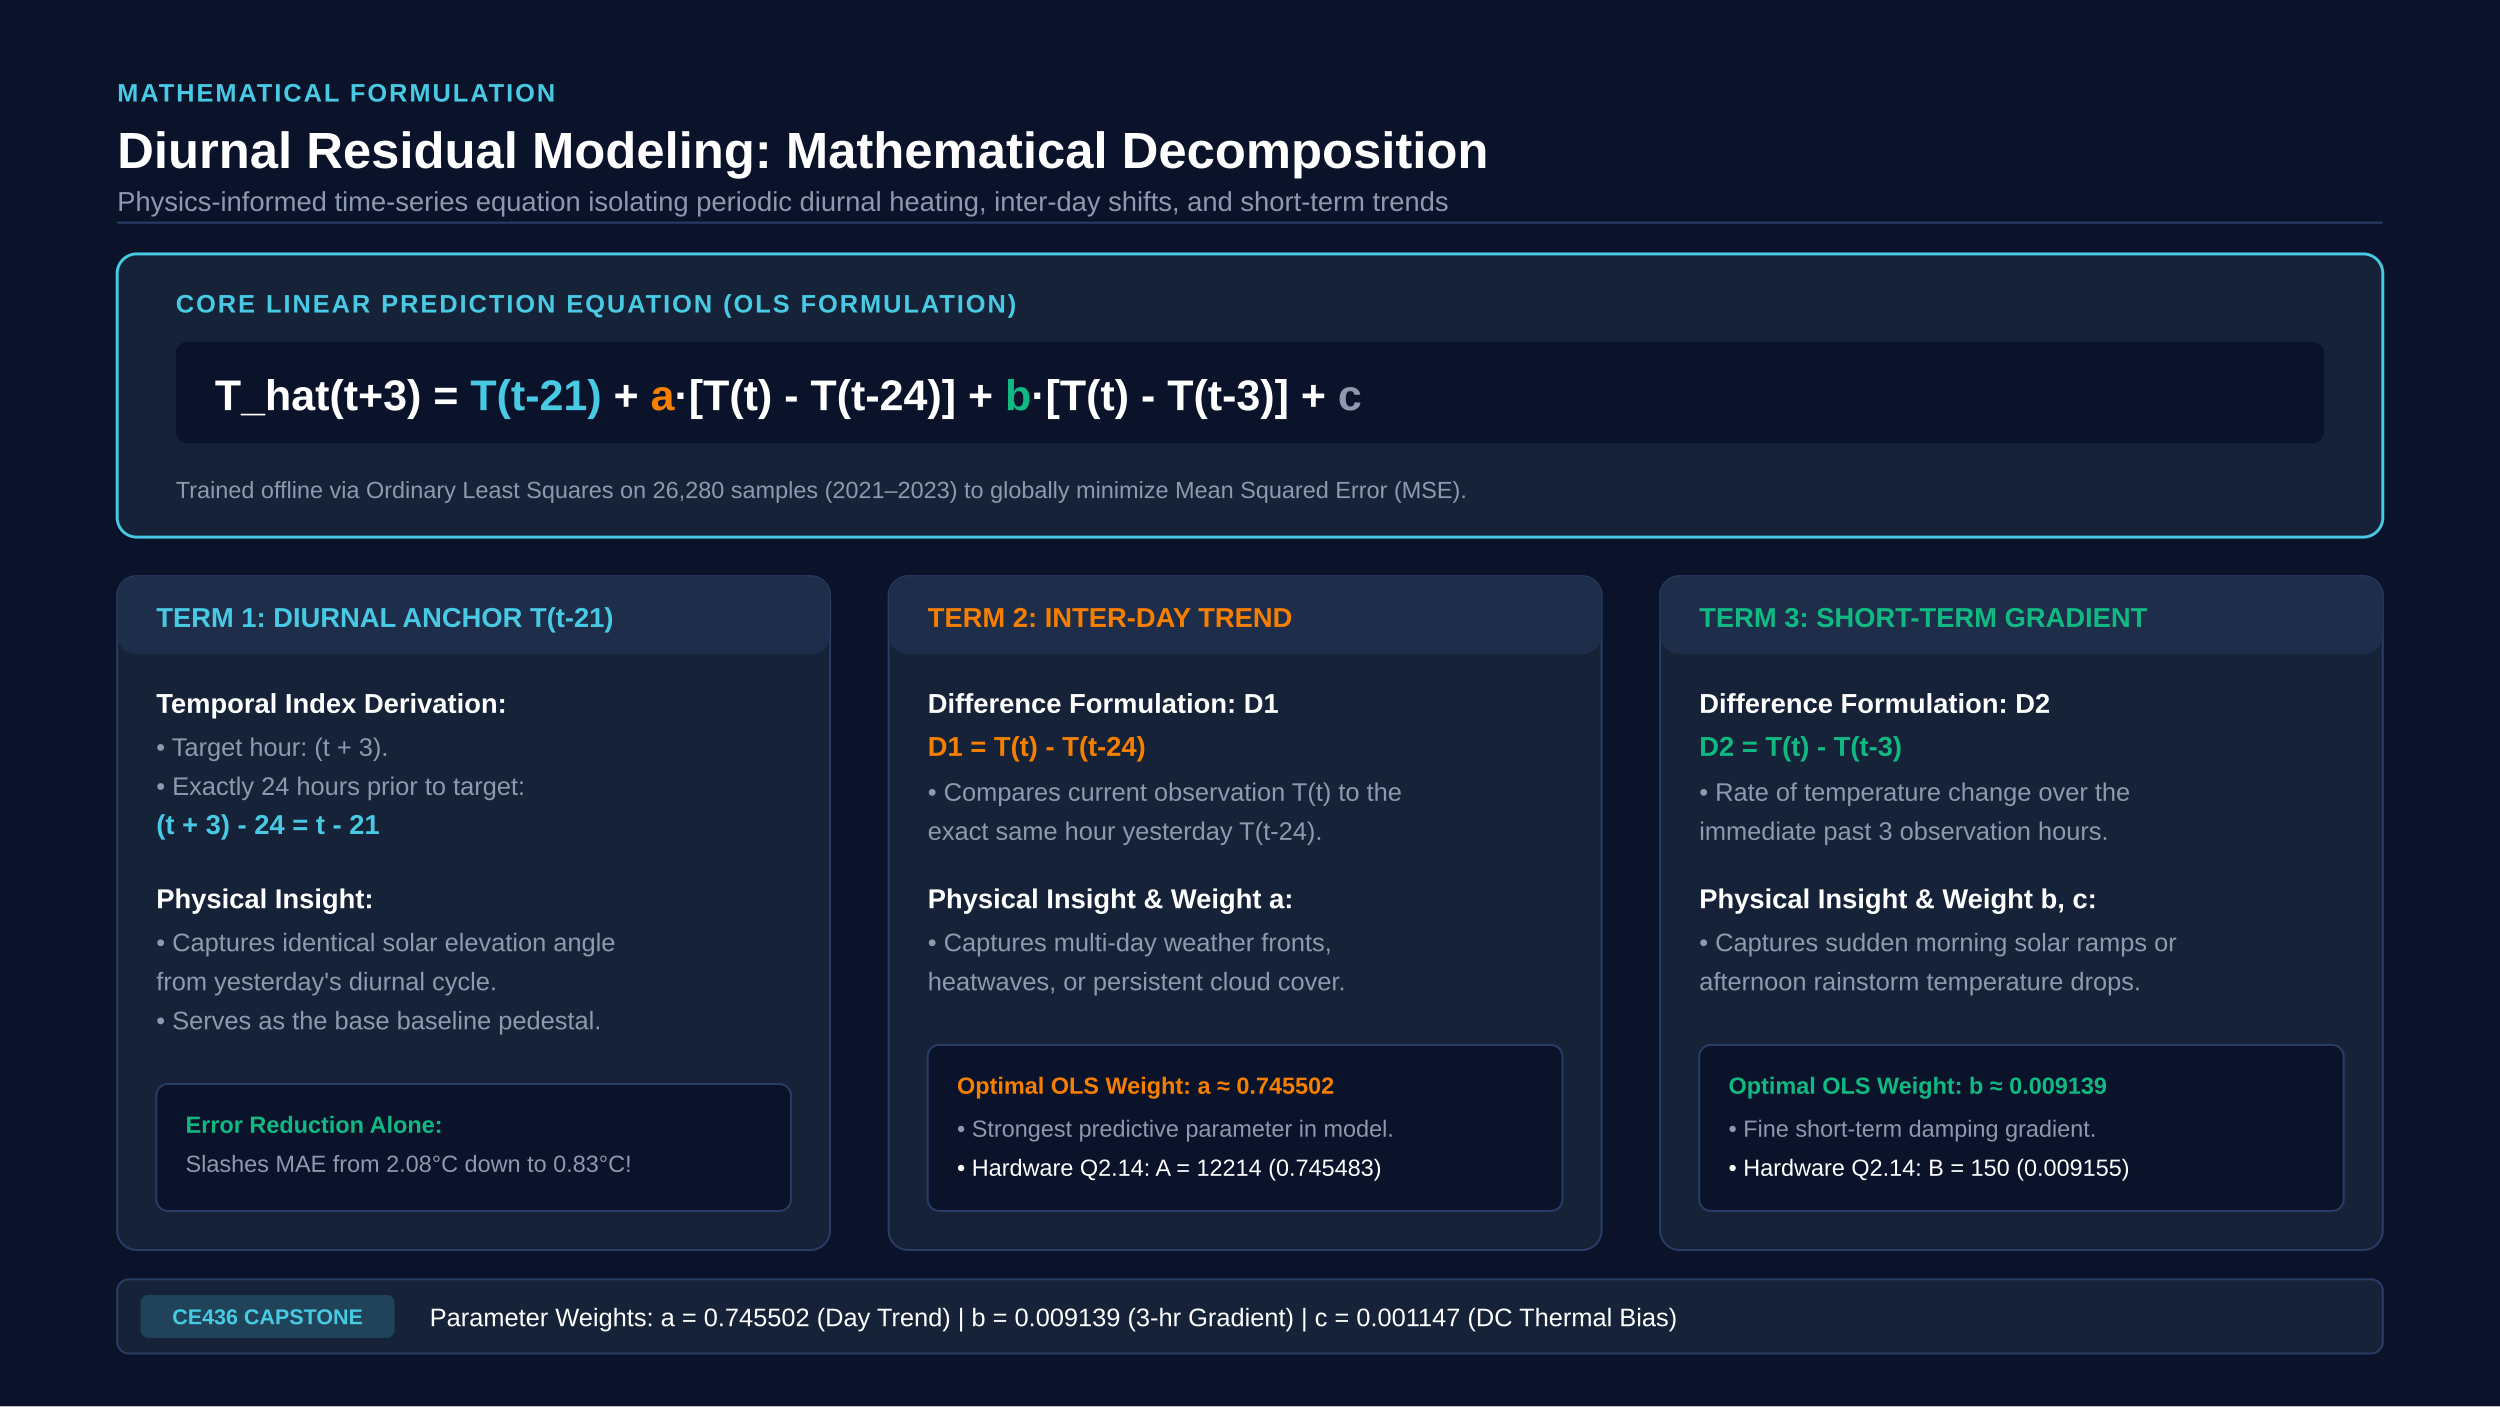
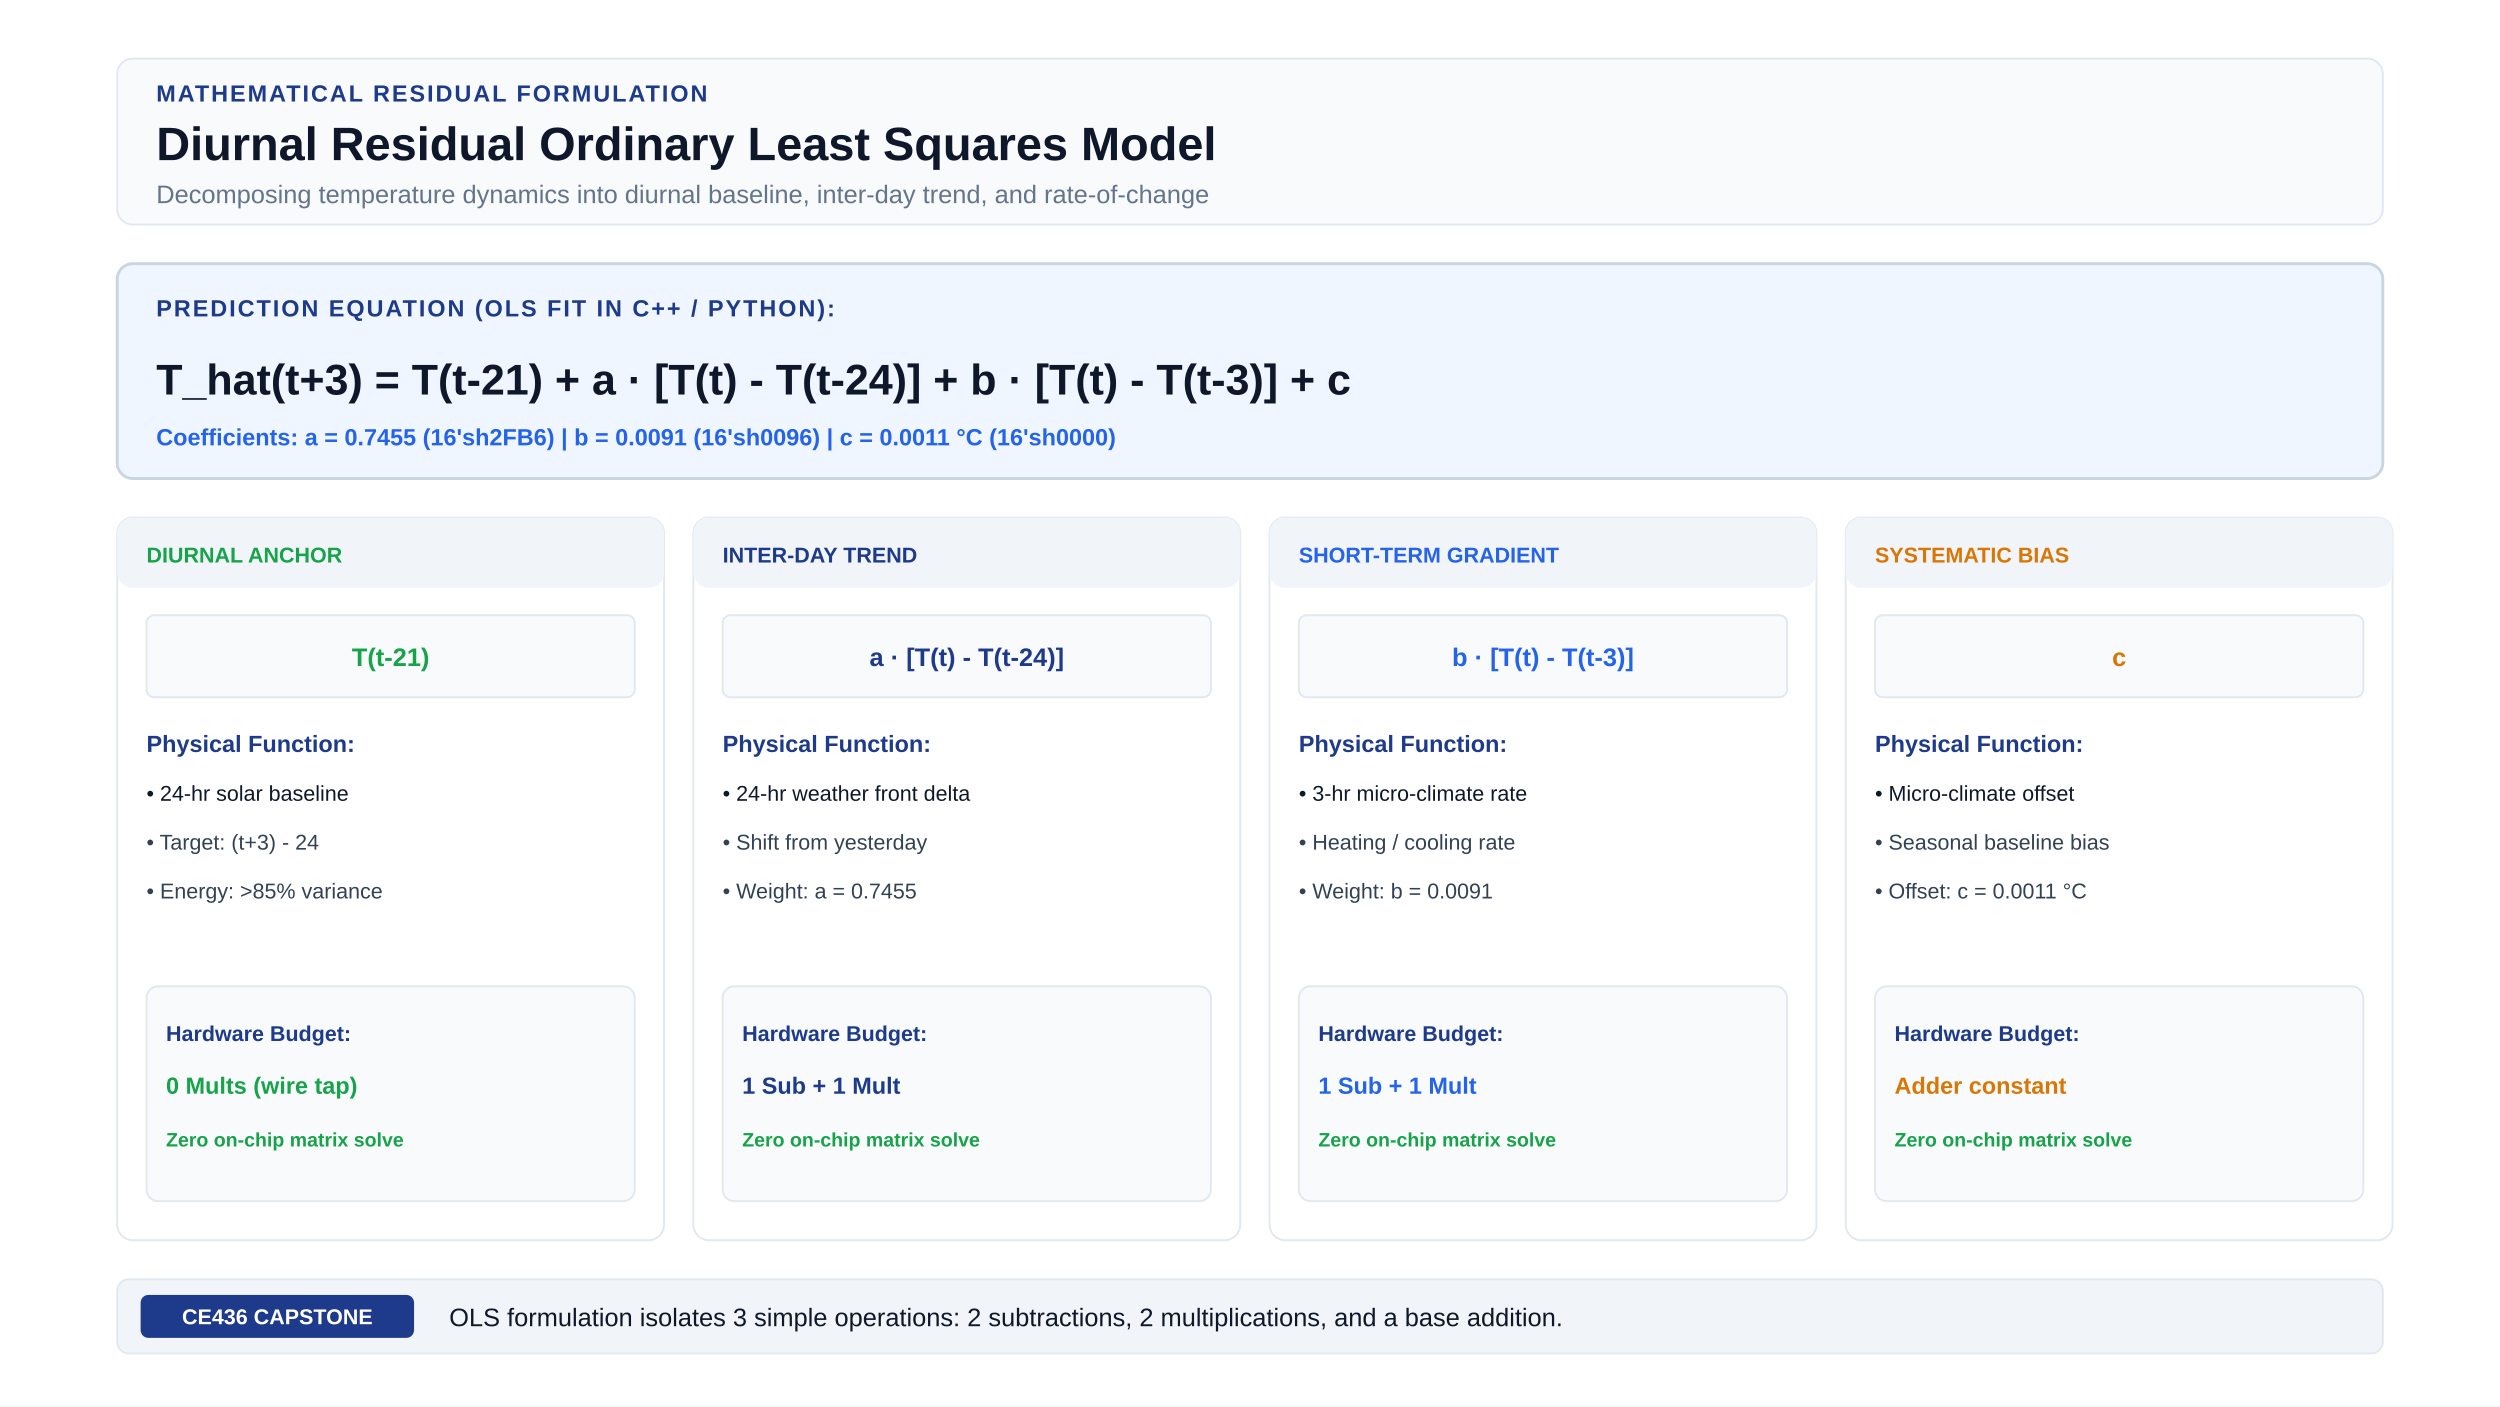
<svg xmlns="http://www.w3.org/2000/svg" width="1280" height="720" viewBox="0 0 1280 720" data-pptx-page-role="content" lang="en" font-family="Arial, Segoe UI, sans-serif">
-   <rect id="bg" data-pptx-role="background" x="0" y="0" width="1280" height="720" fill="#0B132B" />
+   <rect id="bg" data-pptx-role="background" x="0" y="0" width="1280" height="720" fill="#FFFFFF" />
  <g id="hdr_05" data-pptx-bounds="60 30 1160 85">
-     <text x="60" y="52" fill="#48CAE4" font-size="13" font-weight="bold" letter-spacing="1">MATHEMATICAL FORMULATION</text>
-     <text x="60" y="86" fill="#FFFFFF" font-size="26" font-weight="bold">Diurnal Residual Modeling: Mathematical Decomposition</text>
-     <text x="60" y="108" fill="#8D99AE" font-size="14">Physics-informed time-series equation isolating periodic diurnal heating, inter-day shifts, and short-term trends</text>
-     <line x1="60" y1="114" x2="1220" y2="114" stroke="#2A3D66" stroke-width="1" />
+     <rect x="60" y="30" width="1160" height="85" fill="#F8FAFC" rx="8" stroke="#E2E8F0" stroke-width="1" />
+     <text x="80" y="52" fill="#1E3A8A" font-size="12" font-weight="bold" letter-spacing="1">MATHEMATICAL RESIDUAL FORMULATION</text>
+     <text x="80" y="82" fill="#0F172A" font-size="24" font-weight="bold">Diurnal Residual Ordinary Least Squares Model</text>
+     <text x="80" y="104" fill="#64748B" font-size="13">Decomposing temperature dynamics into diurnal baseline, inter-day trend, and rate-of-change</text>
  </g>
-   <g id="box_equation" data-pptx-bounds="60 130 1160 145">
-     <rect x="60" y="130" width="1160" height="145" rx="10" fill="#162238" stroke="#48CAE4" stroke-width="1.5" />
-     <text x="90" y="160" fill="#48CAE4" font-size="13" font-weight="bold" letter-spacing="1">CORE LINEAR PREDICTION EQUATION (OLS FORMULATION)</text>
-     <rect x="90" y="175" width="1100" height="52" rx="6" fill="#0B132B" />
-     <text x="110" y="210" fill="#FFFFFF" font-size="22" font-weight="bold">
-       T_hat(t+3) = <tspan fill="#48CAE4">T(t-21)</tspan> + <tspan fill="#F77F00">a</tspan>·[T(t) - T(t-24)] + <tspan fill="#10B981">b</tspan>·[T(t) - T(t-3)] + <tspan fill="#8D99AE">c</tspan>
-     </text>
-     <text x="90" y="255" fill="#8D99AE" font-size="12">
-       Trained offline via Ordinary Least Squares on 26,280 samples (2021–2023) to globally minimize Mean Squared Error (MSE).
-     </text>
+   <g id="eq_hero" data-pptx-bounds="60 135 1160 110">
+     <rect x="60" y="135" width="1160" height="110" rx="8" fill="#EFF6FF" stroke="#CBD5E1" stroke-width="1.5" />
+     <text x="80" y="162" fill="#1E3A8A" font-size="12" font-weight="bold" letter-spacing="1">PREDICTION EQUATION (OLS FIT IN C++ / PYTHON):</text>
+     <text x="80" y="202" fill="#0F172A" font-size="22" font-weight="bold">T_hat(t+3) = T(t-21) + a · [T(t) - T(t-24)] + b · [T(t) - T(t-3)] + c</text>
+     <text x="80" y="228" fill="#2563EB" font-size="12" font-weight="bold">Coefficients:  a = 0.7455 (16'sh2FB6)  |  b = 0.0091 (16'sh0096)  |  c = 0.0011 °C (16'sh0000)</text>
  </g>
-   <g id="term_anchor" data-pptx-bounds="60 295 365 345">
-     <rect x="60" y="295" width="365" height="345" rx="10" fill="#162238" stroke="#2A3D66" stroke-width="1" />
-     <rect x="60" y="295" width="365" height="40" rx="10" fill="#1E2D4A" />
-     <text x="80" y="321" fill="#48CAE4" font-size="14" font-weight="bold">TERM 1: DIURNAL ANCHOR T(t-21)</text>
-     <text x="80" y="365" fill="#FFFFFF" font-size="14" font-weight="bold">Temporal Index Derivation:</text>
-     <text x="80" y="387" fill="#8D99AE" font-size="13">• Target hour: (t + 3).</text>
-     <text x="80" y="407" fill="#8D99AE" font-size="13">• Exactly 24 hours prior to target:</text>
-     <text x="80" y="427" fill="#48CAE4" font-size="14" font-weight="bold">  (t + 3) - 24 = t - 21</text>
-     <text x="80" y="465" fill="#FFFFFF" font-size="14" font-weight="bold">Physical Insight:</text>
-     <text x="80" y="487" fill="#8D99AE" font-size="13">• Captures identical solar elevation angle</text>
-     <text x="80" y="507" fill="#8D99AE" font-size="13">  from yesterday's diurnal cycle.</text>
-     <text x="80" y="527" fill="#8D99AE" font-size="13">• Serves as the base baseline pedestal.</text>
-     <rect x="80" y="555" width="325" height="65" rx="6" fill="#0B132B" stroke="#2A3D66" stroke-width="1" />
-     <text x="95" y="580" fill="#10B981" font-size="12" font-weight="bold">Error Reduction Alone:</text>
-     <text x="95" y="600" fill="#8D99AE" font-size="12">Slashes MAE from 2.08°C down to 0.83°C!</text>
+   <g id="term_anchor" data-pptx-bounds="60 265 280 370">
+     <rect x="60" y="265" width="280" height="370" rx="8" fill="#FFFFFF" stroke="#E2E8F0" stroke-width="1" />
+     <rect x="60" y="265" width="280" height="36" rx="8" fill="#F1F5F9" />
+     <text x="75" y="288" fill="#16A34A" font-size="11" font-weight="bold">DIURNAL ANCHOR</text>
+     <rect x="75" y="315" width="250" height="42" rx="4" fill="#F8FAFC" stroke="#E2E8F0" stroke-width="1" />
+     <text x="200" y="341" fill="#16A34A" font-size="13" font-weight="bold" text-anchor="middle">T(t-21)</text>
+     <text x="75" y="385" fill="#1E3A8A" font-size="12" font-weight="bold">Physical Function:</text>
+     <text x="75" y="410" fill="#0F172A" font-size="11">• 24-hr solar baseline</text>
+     <text x="75" y="435" fill="#334155" font-size="11">• Target: (t+3) - 24</text>
+     <text x="75" y="460" fill="#334155" font-size="11">• Energy: &gt;85% variance</text>
+     <rect x="75" y="505" width="250" height="110" rx="6" fill="#F8FAFC" stroke="#E2E8F0" stroke-width="1" />
+     <text x="85" y="533" fill="#1E3A8A" font-size="11" font-weight="bold">Hardware Budget:</text>
+     <text x="85" y="560" fill="#16A34A" font-size="12" font-weight="bold">0 Mults (wire tap)</text>
+     <text x="85" y="587" fill="#16A34A" font-size="10" font-weight="bold">Zero on-chip matrix solve</text>
  </g>
-   <g id="term_trend" data-pptx-bounds="455 295 365 345">
-     <rect x="455" y="295" width="365" height="345" rx="10" fill="#162238" stroke="#2A3D66" stroke-width="1" />
-     <rect x="455" y="295" width="365" height="40" rx="10" fill="#1E2D4A" />
-     <text x="475" y="321" fill="#F77F00" font-size="14" font-weight="bold">TERM 2: INTER-DAY TREND</text>
-     <text x="475" y="365" fill="#FFFFFF" font-size="14" font-weight="bold">Difference Formulation: D1</text>
-     <text x="475" y="387" fill="#F77F00" font-size="14" font-weight="bold">D1 = T(t) - T(t-24)</text>
-     <text x="475" y="410" fill="#8D99AE" font-size="13">• Compares current observation T(t) to the</text>
-     <text x="475" y="430" fill="#8D99AE" font-size="13">  exact same hour yesterday T(t-24).</text>
-     <text x="475" y="465" fill="#FFFFFF" font-size="14" font-weight="bold">Physical Insight &amp; Weight a:</text>
-     <text x="475" y="487" fill="#8D99AE" font-size="13">• Captures multi-day weather fronts,</text>
-     <text x="475" y="507" fill="#8D99AE" font-size="13">  heatwaves, or persistent cloud cover.</text>
-     <rect x="475" y="535" width="325" height="85" rx="6" fill="#0B132B" stroke="#2A3D66" stroke-width="1" />
-     <text x="490" y="560" fill="#F77F00" font-size="12" font-weight="bold">Optimal OLS Weight: a ≈ 0.745502</text>
-     <text x="490" y="582" fill="#8D99AE" font-size="12">• Strongest predictive parameter in model.</text>
-     <text x="490" y="602" fill="#FFFFFF" font-size="12">• Hardware Q2.14: A = 12214 (0.745483)</text>
+   <g id="term_trend" data-pptx-bounds="355 265 280 370">
+     <rect x="355" y="265" width="280" height="370" rx="8" fill="#FFFFFF" stroke="#E2E8F0" stroke-width="1" />
+     <rect x="355" y="265" width="280" height="36" rx="8" fill="#F1F5F9" />
+     <text x="370" y="288" fill="#1E3A8A" font-size="11" font-weight="bold">INTER-DAY TREND</text>
+     <rect x="370" y="315" width="250" height="42" rx="4" fill="#F8FAFC" stroke="#E2E8F0" stroke-width="1" />
+     <text x="495" y="341" fill="#1E3A8A" font-size="13" font-weight="bold" text-anchor="middle">a · [T(t) - T(t-24)]</text>
+     <text x="370" y="385" fill="#1E3A8A" font-size="12" font-weight="bold">Physical Function:</text>
+     <text x="370" y="410" fill="#0F172A" font-size="11">• 24-hr weather front delta</text>
+     <text x="370" y="435" fill="#334155" font-size="11">• Shift from yesterday</text>
+     <text x="370" y="460" fill="#334155" font-size="11">• Weight: a = 0.7455</text>
+     <rect x="370" y="505" width="250" height="110" rx="6" fill="#F8FAFC" stroke="#E2E8F0" stroke-width="1" />
+     <text x="380" y="533" fill="#1E3A8A" font-size="11" font-weight="bold">Hardware Budget:</text>
+     <text x="380" y="560" fill="#1E3A8A" font-size="12" font-weight="bold">1 Sub + 1 Mult</text>
+     <text x="380" y="587" fill="#16A34A" font-size="10" font-weight="bold">Zero on-chip matrix solve</text>
  </g>
-   <g id="term_gradient" data-pptx-bounds="850 295 370 345">
-     <rect x="850" y="295" width="370" height="345" rx="10" fill="#162238" stroke="#2A3D66" stroke-width="1" />
-     <rect x="850" y="295" width="370" height="40" rx="10" fill="#1E2D4A" />
-     <text x="870" y="321" fill="#10B981" font-size="14" font-weight="bold">TERM 3: SHORT-TERM GRADIENT</text>
-     <text x="870" y="365" fill="#FFFFFF" font-size="14" font-weight="bold">Difference Formulation: D2</text>
-     <text x="870" y="387" fill="#10B981" font-size="14" font-weight="bold">D2 = T(t) - T(t-3)</text>
-     <text x="870" y="410" fill="#8D99AE" font-size="13">• Rate of temperature change over the</text>
-     <text x="870" y="430" fill="#8D99AE" font-size="13">  immediate past 3 observation hours.</text>
-     <text x="870" y="465" fill="#FFFFFF" font-size="14" font-weight="bold">Physical Insight &amp; Weight b, c:</text>
-     <text x="870" y="487" fill="#8D99AE" font-size="13">• Captures sudden morning solar ramps or</text>
-     <text x="870" y="507" fill="#8D99AE" font-size="13">  afternoon rainstorm temperature drops.</text>
-     <rect x="870" y="535" width="330" height="85" rx="6" fill="#0B132B" stroke="#2A3D66" stroke-width="1" />
-     <text x="885" y="560" fill="#10B981" font-size="12" font-weight="bold">Optimal OLS Weight: b ≈ 0.009139</text>
-     <text x="885" y="582" fill="#8D99AE" font-size="12">• Fine short-term damping gradient.</text>
-     <text x="885" y="602" fill="#FFFFFF" font-size="12">• Hardware Q2.14: B = 150 (0.009155)</text>
+   <g id="term_gradient" data-pptx-bounds="650 265 280 370">
+     <rect x="650" y="265" width="280" height="370" rx="8" fill="#FFFFFF" stroke="#E2E8F0" stroke-width="1" />
+     <rect x="650" y="265" width="280" height="36" rx="8" fill="#F1F5F9" />
+     <text x="665" y="288" fill="#2563EB" font-size="11" font-weight="bold">SHORT-TERM GRADIENT</text>
+     <rect x="665" y="315" width="250" height="42" rx="4" fill="#F8FAFC" stroke="#E2E8F0" stroke-width="1" />
+     <text x="790" y="341" fill="#2563EB" font-size="13" font-weight="bold" text-anchor="middle">b · [T(t) - T(t-3)]</text>
+     <text x="665" y="385" fill="#1E3A8A" font-size="12" font-weight="bold">Physical Function:</text>
+     <text x="665" y="410" fill="#0F172A" font-size="11">• 3-hr micro-climate rate</text>
+     <text x="665" y="435" fill="#334155" font-size="11">• Heating / cooling rate</text>
+     <text x="665" y="460" fill="#334155" font-size="11">• Weight: b = 0.0091</text>
+     <rect x="665" y="505" width="250" height="110" rx="6" fill="#F8FAFC" stroke="#E2E8F0" stroke-width="1" />
+     <text x="675" y="533" fill="#1E3A8A" font-size="11" font-weight="bold">Hardware Budget:</text>
+     <text x="675" y="560" fill="#2563EB" font-size="12" font-weight="bold">1 Sub + 1 Mult</text>
+     <text x="675" y="587" fill="#16A34A" font-size="10" font-weight="bold">Zero on-chip matrix solve</text>
+   </g>
+   <g id="term_bias" data-pptx-bounds="945 265 280 370">
+     <rect x="945" y="265" width="280" height="370" rx="8" fill="#FFFFFF" stroke="#E2E8F0" stroke-width="1" />
+     <rect x="945" y="265" width="280" height="36" rx="8" fill="#F1F5F9" />
+     <text x="960" y="288" fill="#D97706" font-size="11" font-weight="bold">SYSTEMATIC BIAS</text>
+     <rect x="960" y="315" width="250" height="42" rx="4" fill="#F8FAFC" stroke="#E2E8F0" stroke-width="1" />
+     <text x="1085" y="341" fill="#D97706" font-size="13" font-weight="bold" text-anchor="middle">c</text>
+     <text x="960" y="385" fill="#1E3A8A" font-size="12" font-weight="bold">Physical Function:</text>
+     <text x="960" y="410" fill="#0F172A" font-size="11">• Micro-climate offset</text>
+     <text x="960" y="435" fill="#334155" font-size="11">• Seasonal baseline bias</text>
+     <text x="960" y="460" fill="#334155" font-size="11">• Offset: c = 0.0011 °C</text>
+     <rect x="960" y="505" width="250" height="110" rx="6" fill="#F8FAFC" stroke="#E2E8F0" stroke-width="1" />
+     <text x="970" y="533" fill="#1E3A8A" font-size="11" font-weight="bold">Hardware Budget:</text>
+     <text x="970" y="560" fill="#D97706" font-size="12" font-weight="bold">Adder constant</text>
+     <text x="970" y="587" fill="#16A34A" font-size="10" font-weight="bold">Zero on-chip matrix solve</text>
  </g>
  <g id="ftr_05" data-pptx-bounds="60 655 1160 40">
-     <rect x="60" y="655" width="1160" height="38" rx="6" fill="#162238" stroke="#2A3D66" stroke-width="1" />
-     <rect x="72" y="663" width="130" height="22" rx="4" fill="#48CAE4" fill-opacity="0.2" />
-     <text x="137" y="678" fill="#48CAE4" font-size="11" font-weight="bold" text-anchor="middle">CE436 CAPSTONE</text>
-     <text x="220" y="679" fill="#FFFFFF" font-size="13">Parameter Weights: a = 0.745502 (Day Trend) | b = 0.009139 (3-hr Gradient) | c = 0.001147 (DC Thermal Bias)</text>
+     <rect x="60" y="655" width="1160" height="38" rx="6" fill="#F1F5F9" stroke="#E2E8F0" stroke-width="1" />
+     <rect x="72" y="663" width="140" height="22" rx="4" fill="#1E3A8A" />
+     <text x="142" y="678" fill="#FFFFFF" font-size="11" font-weight="bold" text-anchor="middle">CE436 CAPSTONE</text>
+     <text x="230" y="679" fill="#0F172A" font-size="13" font-weight="500">OLS formulation isolates 3 simple operations: 2 subtractions, 2 multiplications, and a base addition.</text>
  </g>
</svg>
